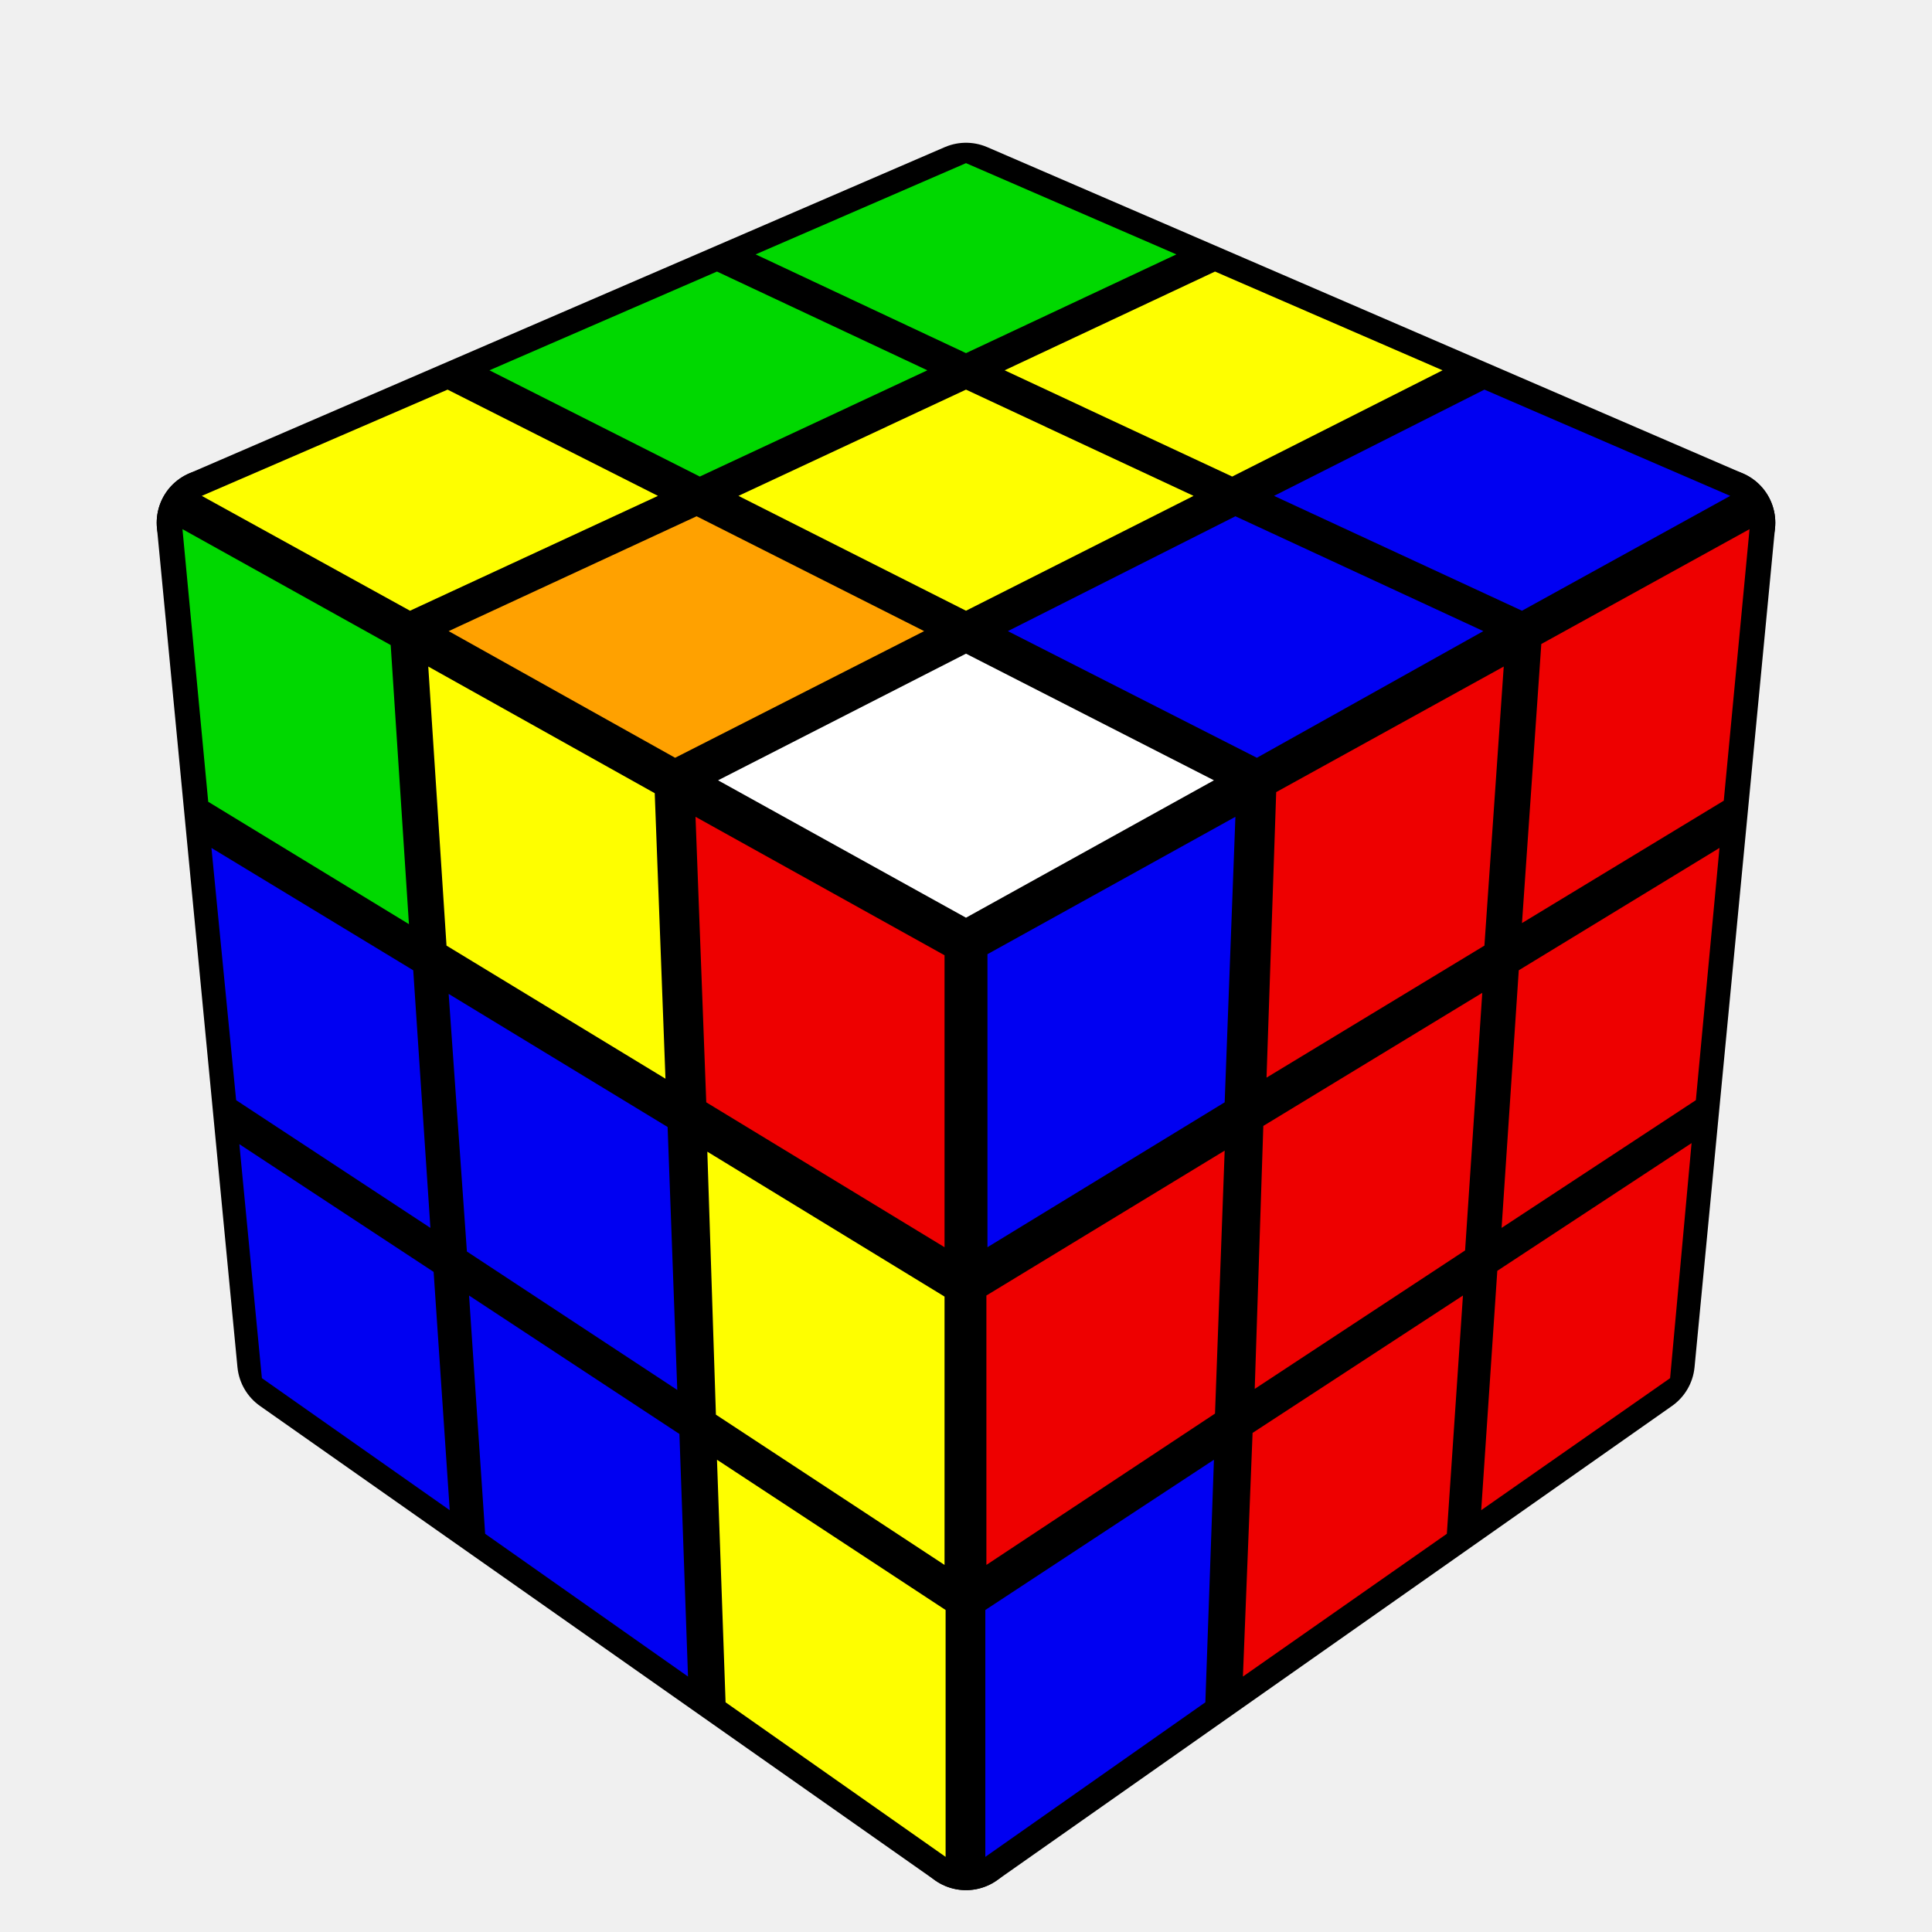
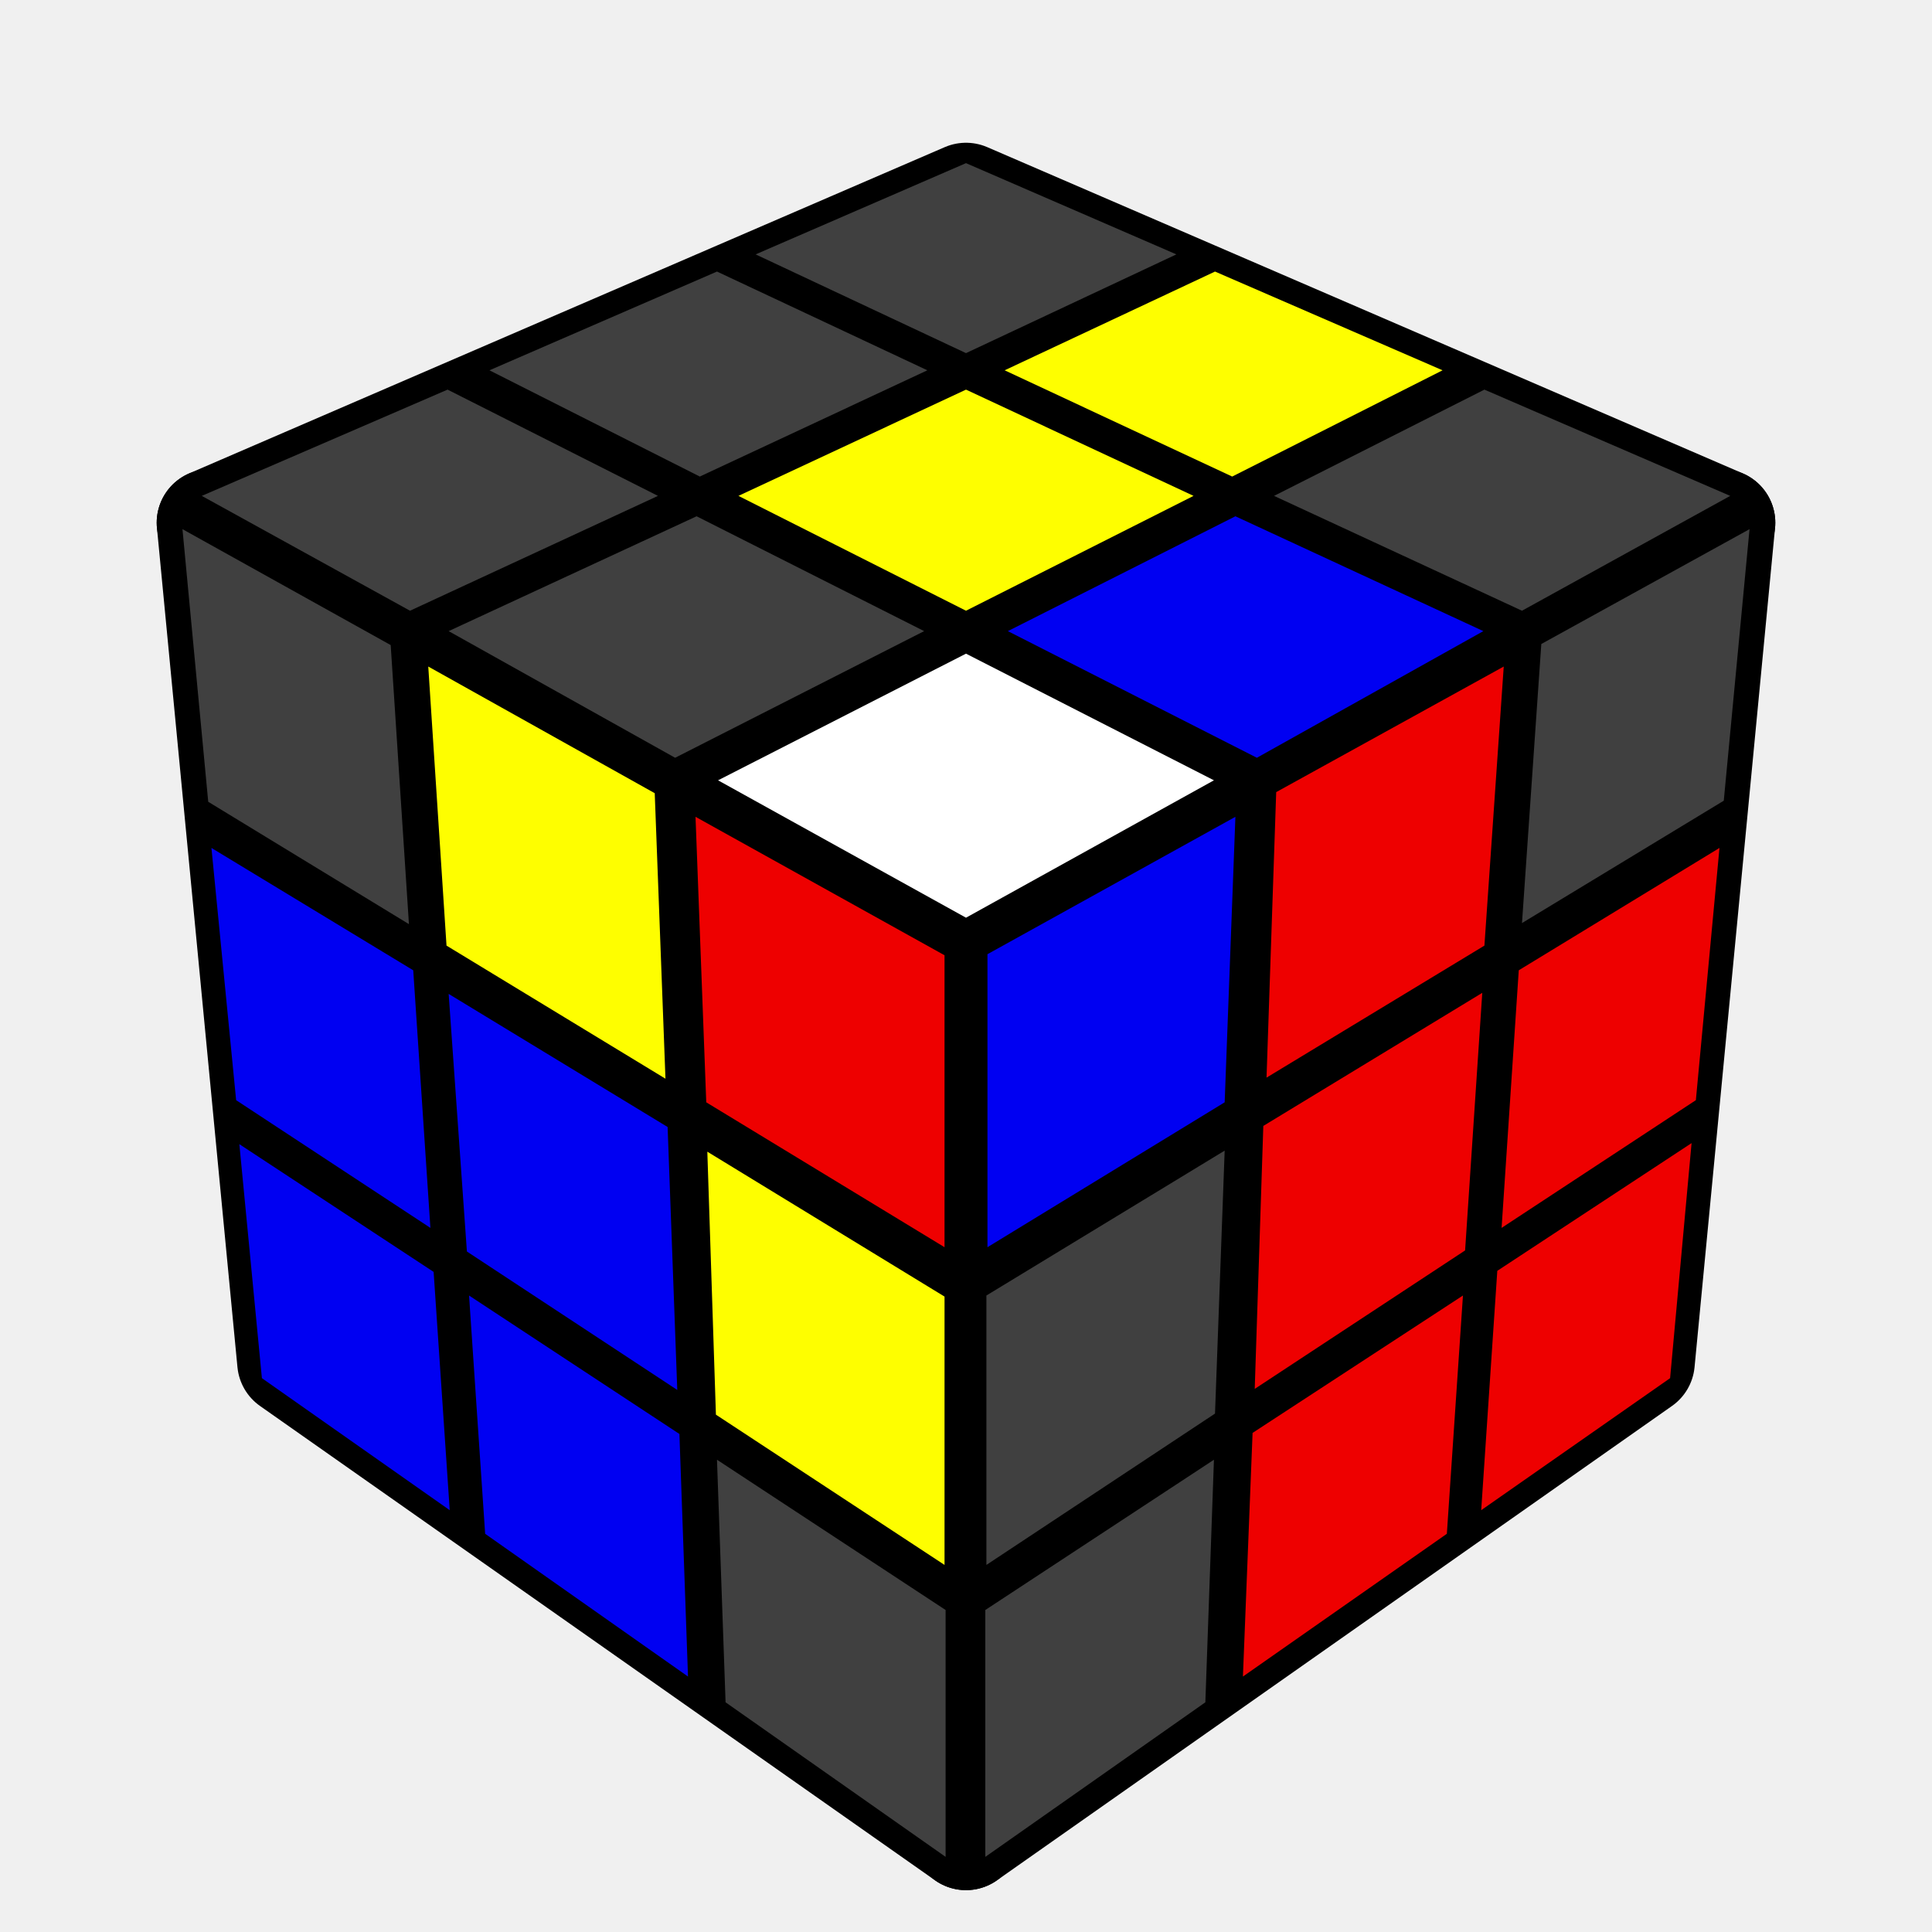
<svg xmlns="http://www.w3.org/2000/svg" version="1.1" width="220" height="220" viewBox="-0.9 -0.9 1.8 1.8">
  <g style="stroke-width:0.1;stroke-linejoin:round;opacity:1">
    <polygon fill="#000000" stroke="#000000" points="-4.9165444344952E-17,-0.717 0.704,-0.413 6.3108540577985E-17,-0.022 -0.704,-0.413" />
    <polygon fill="#000000" stroke="#000000" points="6.3108540577985E-17,-0.022 0.704,-0.413 0.629,0.369 5.5589468959362E-17,0.811" />
    <polygon fill="#000000" stroke="#000000" points="-0.704,-0.413 6.3108540577985E-17,-0.022 5.5589468959362E-17,0.811 -0.629,0.369" />
  </g>
  <g style="opacity:1;stroke-opacity:0.5;stroke-width:0;stroke-linejoin:round">
-     <polygon fill="#00D800" stroke="#000000" points="-4.9439549272153E-17,-0.748 0.196,-0.663 -1.6979580126642E-17,-0.571 -0.196,-0.663" />
+     <polygon fill="#404040" stroke="#000000" points="-4.9439549272153E-17,-0.748 0.196,-0.663 -1.6979580126642E-17,-0.571 -0.196,-0.663" />
    <polygon fill="#FEFE00" stroke="#000000" points="0.232,-0.647 0.444,-0.555 0.248,-0.456 0.036,-0.555" />
-     <polygon fill="#0000F2" stroke="#000000" points="0.483,-0.537 0.712,-0.438 0.518,-0.331 0.287,-0.438" />
-     <polygon fill="#00D800" stroke="#000000" points="-0.232,-0.647 -0.036,-0.555 -0.248,-0.456 -0.444,-0.555" />
+     <polygon fill="#404040" stroke="#000000" points="0.483,-0.537 0.712,-0.438 0.518,-0.331 0.287,-0.438" />
+     <polygon fill="#404040" stroke="#000000" points="-0.232,-0.647 -0.036,-0.555 -0.248,-0.456 -0.444,-0.555" />
    <polygon fill="#FEFE00" stroke="#000000" points="-1.1906711768916E-17,-0.537 0.212,-0.438 1.3125827139793E-17,-0.331 -0.212,-0.438" />
    <polygon fill="#0000F2" stroke="#000000" points="0.251,-0.419 0.482,-0.312 0.271,-0.194 0.039,-0.312" />
-     <polygon fill="#FEFE00" stroke="#000000" points="-0.483,-0.537 -0.287,-0.438 -0.518,-0.331 -0.712,-0.438" />
-     <polygon fill="#FFA100" stroke="#000000" points="-0.251,-0.419 -0.039,-0.312 -0.271,-0.194 -0.482,-0.312" />
+     <polygon fill="#404040" stroke="#000000" points="-0.483,-0.537 -0.287,-0.438 -0.518,-0.331 -0.712,-0.438" />
+     <polygon fill="#404040" stroke="#000000" points="-0.251,-0.419 -0.039,-0.312 -0.271,-0.194 -0.482,-0.312" />
    <polygon fill="#FFFFFF" stroke="#000000" points="1.9219742927126E-17,-0.291 0.231,-0.173 6.3251582941518E-17,-0.045 -0.231,-0.173" />
    <polygon fill="#0000F2" stroke="#000000" points="0.02,-0.011 0.251,-0.139 0.241,0.127 0.02,0.262" />
    <polygon fill="#EE0000" stroke="#000000" points="0.289,-0.162 0.501,-0.279 0.483,-0.019 0.28,0.104" />
-     <polygon fill="#EE0000" stroke="#000000" points="0.536,-0.3 0.73,-0.407 0.706,-0.154 0.518,-0.04" />
-     <polygon fill="#EE0000" stroke="#000000" points="0.019,0.307 0.241,0.172 0.232,0.417 0.019,0.558" />
+     <polygon fill="#404040" stroke="#000000" points="0.536,-0.3 0.73,-0.407 0.706,-0.154 0.518,-0.04" />
+     <polygon fill="#404040" stroke="#000000" points="0.019,0.307 0.241,0.172 0.232,0.417 0.019,0.558" />
    <polygon fill="#EE0000" stroke="#000000" points="0.277,0.149 0.481,0.025 0.465,0.265 0.269,0.394" />
    <polygon fill="#EE0000" stroke="#000000" points="0.515,0.004 0.702,-0.11 0.68,0.125 0.499,0.244" />
-     <polygon fill="#0000F2" stroke="#000000" points="0.018,0.6 0.231,0.46 0.223,0.686 0.018,0.83" />
+     <polygon fill="#404040" stroke="#000000" points="0.018,0.6 0.231,0.46 0.223,0.686 0.018,0.83" />
    <polygon fill="#EE0000" stroke="#000000" points="0.267,0.435 0.463,0.307 0.448,0.529 0.258,0.662" />
    <polygon fill="#EE0000" stroke="#000000" points="0.495,0.284 0.676,0.165 0.656,0.384 0.48,0.507" />
-     <polygon fill="#00D800" stroke="#000000" points="-0.73,-0.407 -0.536,-0.299 -0.519,-0.039 -0.706,-0.153" />
+     <polygon fill="#404040" stroke="#000000" points="-0.73,-0.407 -0.536,-0.299 -0.519,-0.039 -0.706,-0.153" />
    <polygon fill="#FEFE00" stroke="#000000" points="-0.501,-0.279 -0.29,-0.161 -0.28,0.105 -0.484,-0.019" />
    <polygon fill="#EE0000" stroke="#000000" points="-0.252,-0.139 -0.02,-0.01 -0.02,0.262 -0.242,0.127" />
    <polygon fill="#0000F2" stroke="#000000" points="-0.703,-0.11 -0.515,0.004 -0.499,0.244 -0.68,0.125" />
    <polygon fill="#0000F2" stroke="#000000" points="-0.482,0.026 -0.278,0.15 -0.269,0.395 -0.465,0.266" />
    <polygon fill="#FEFE00" stroke="#000000" points="-0.241,0.173 -0.02,0.308 -0.02,0.558 -0.233,0.418" />
    <polygon fill="#0000F2" stroke="#000000" points="-0.677,0.166 -0.496,0.285 -0.481,0.507 -0.656,0.384" />
    <polygon fill="#0000F2" stroke="#000000" points="-0.463,0.307 -0.267,0.436 -0.259,0.662 -0.448,0.529" />
-     <polygon fill="#FEFE00" stroke="#000000" points="-0.232,0.46 -0.019,0.6 -0.019,0.83 -0.224,0.686" />
+     <polygon fill="#404040" stroke="#000000" points="-0.232,0.46 -0.019,0.6 -0.019,0.83 -0.224,0.686" />
  </g>
</svg>
